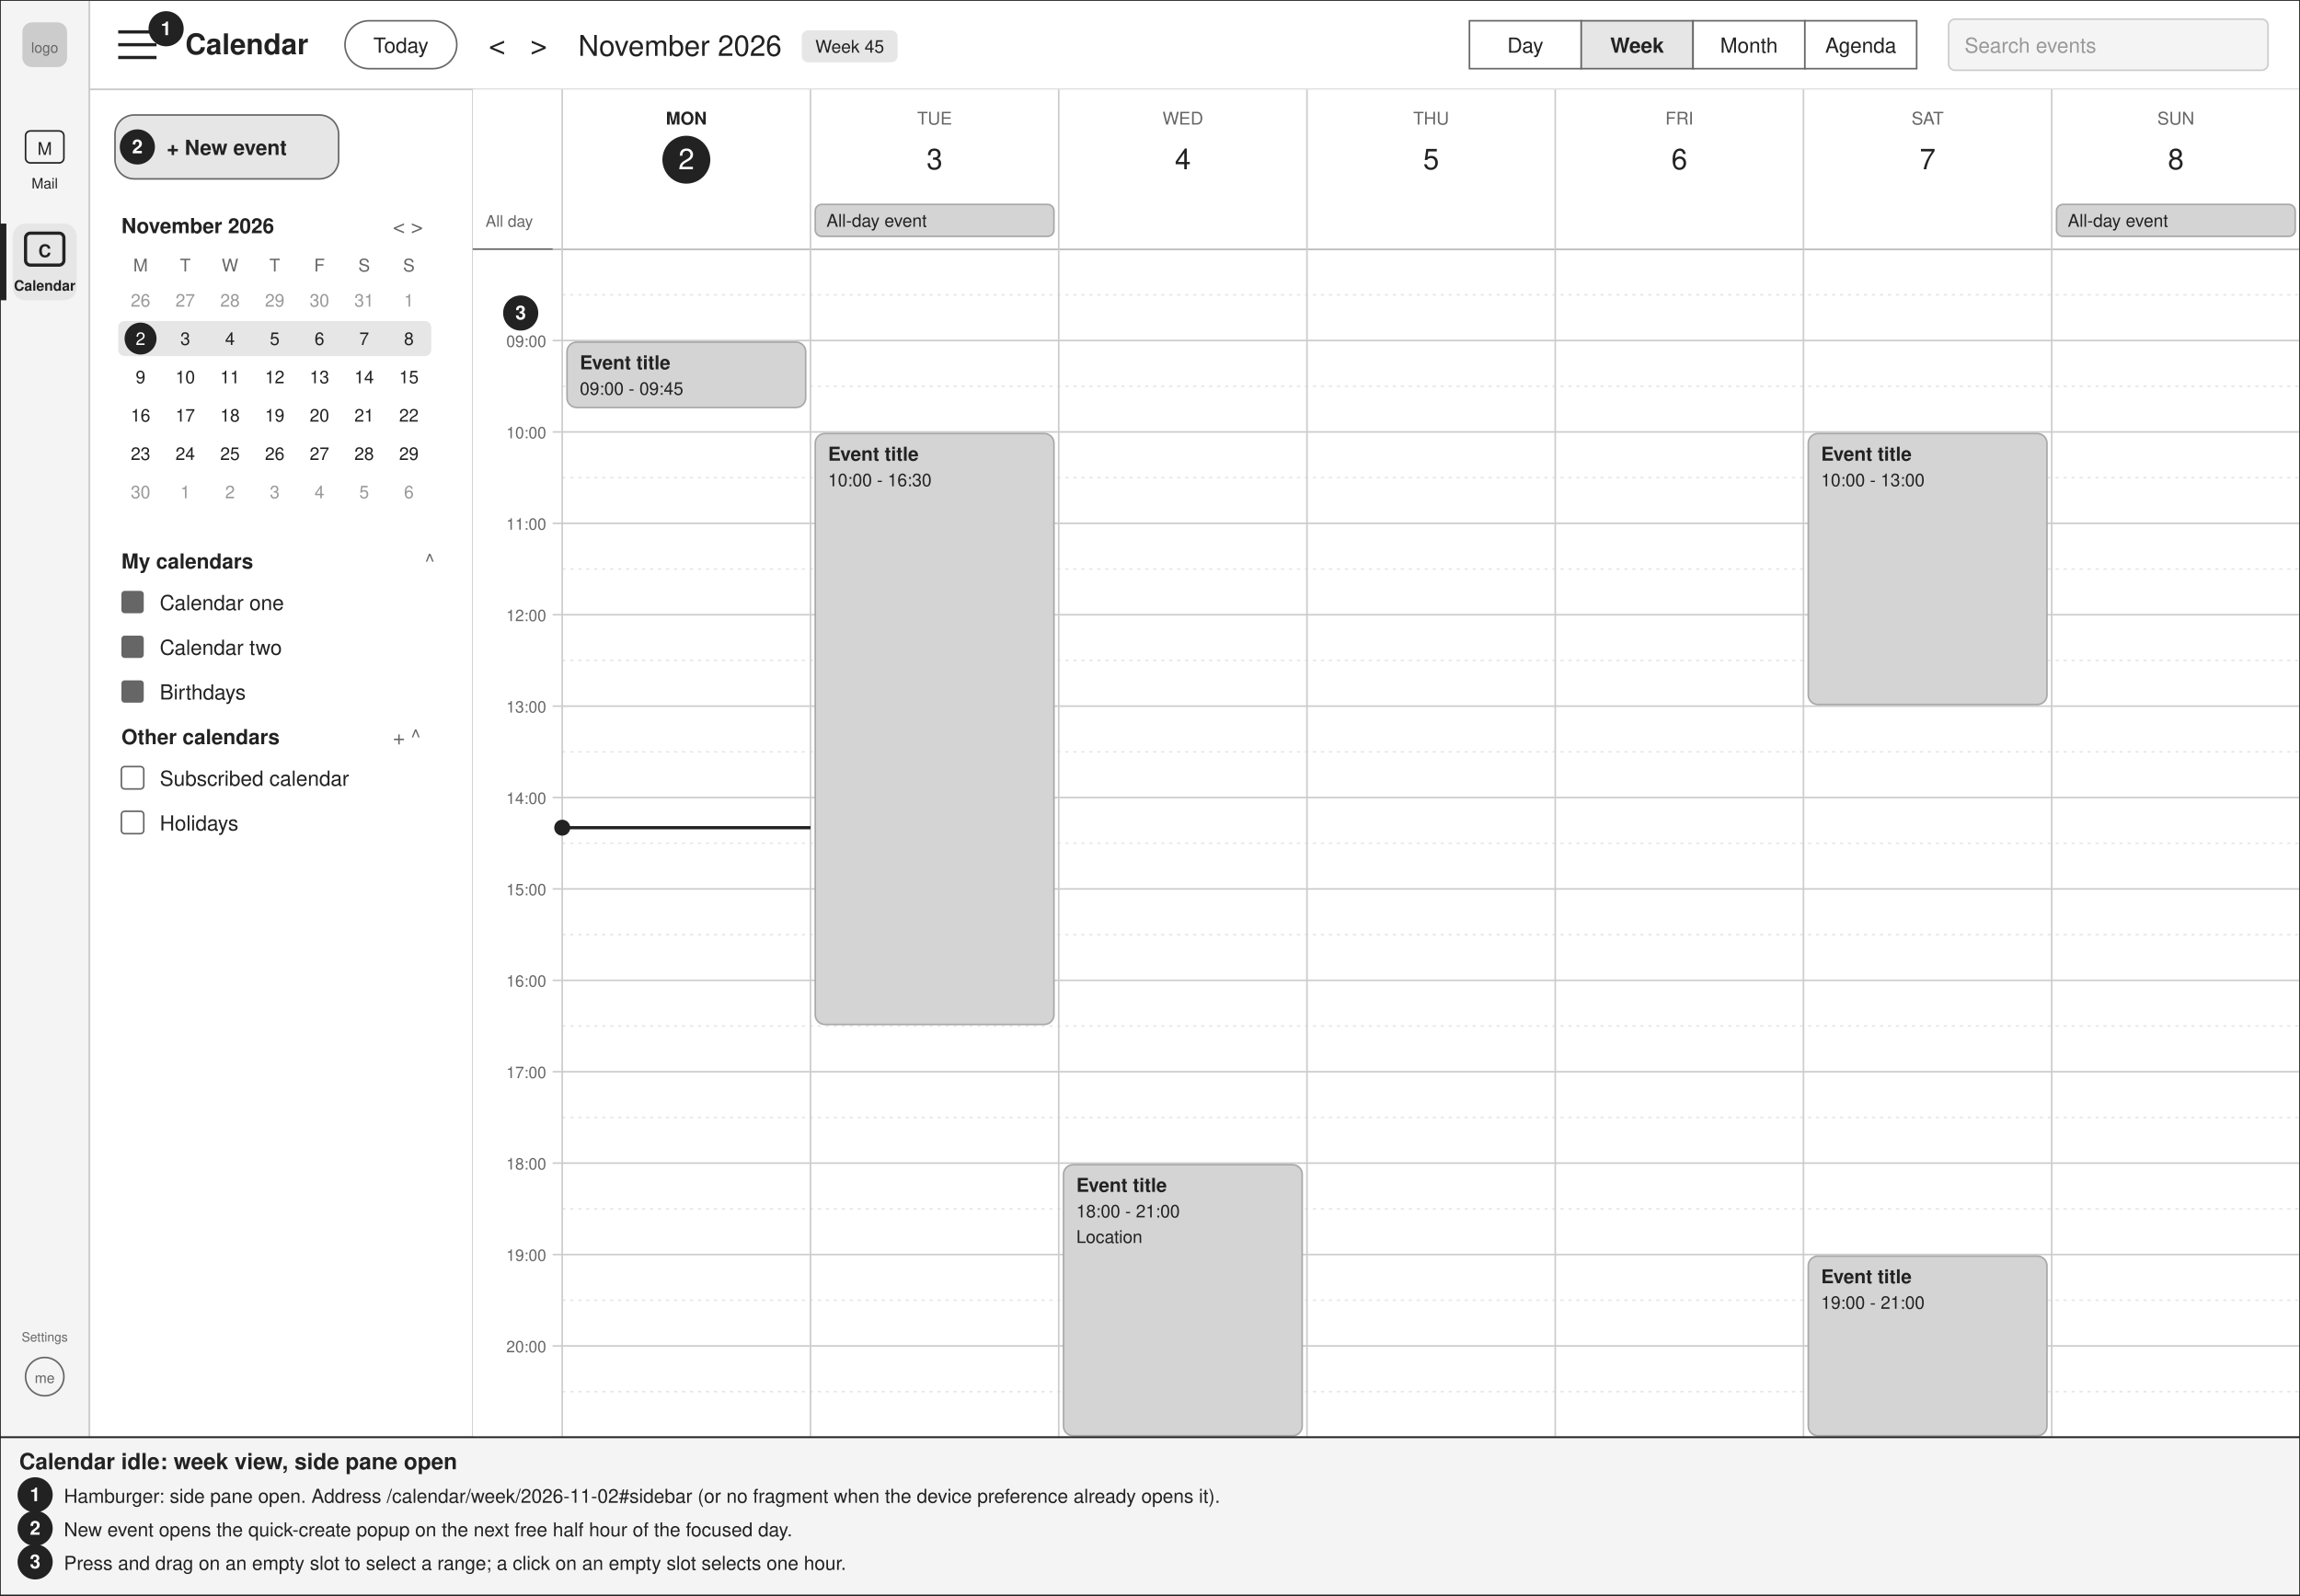
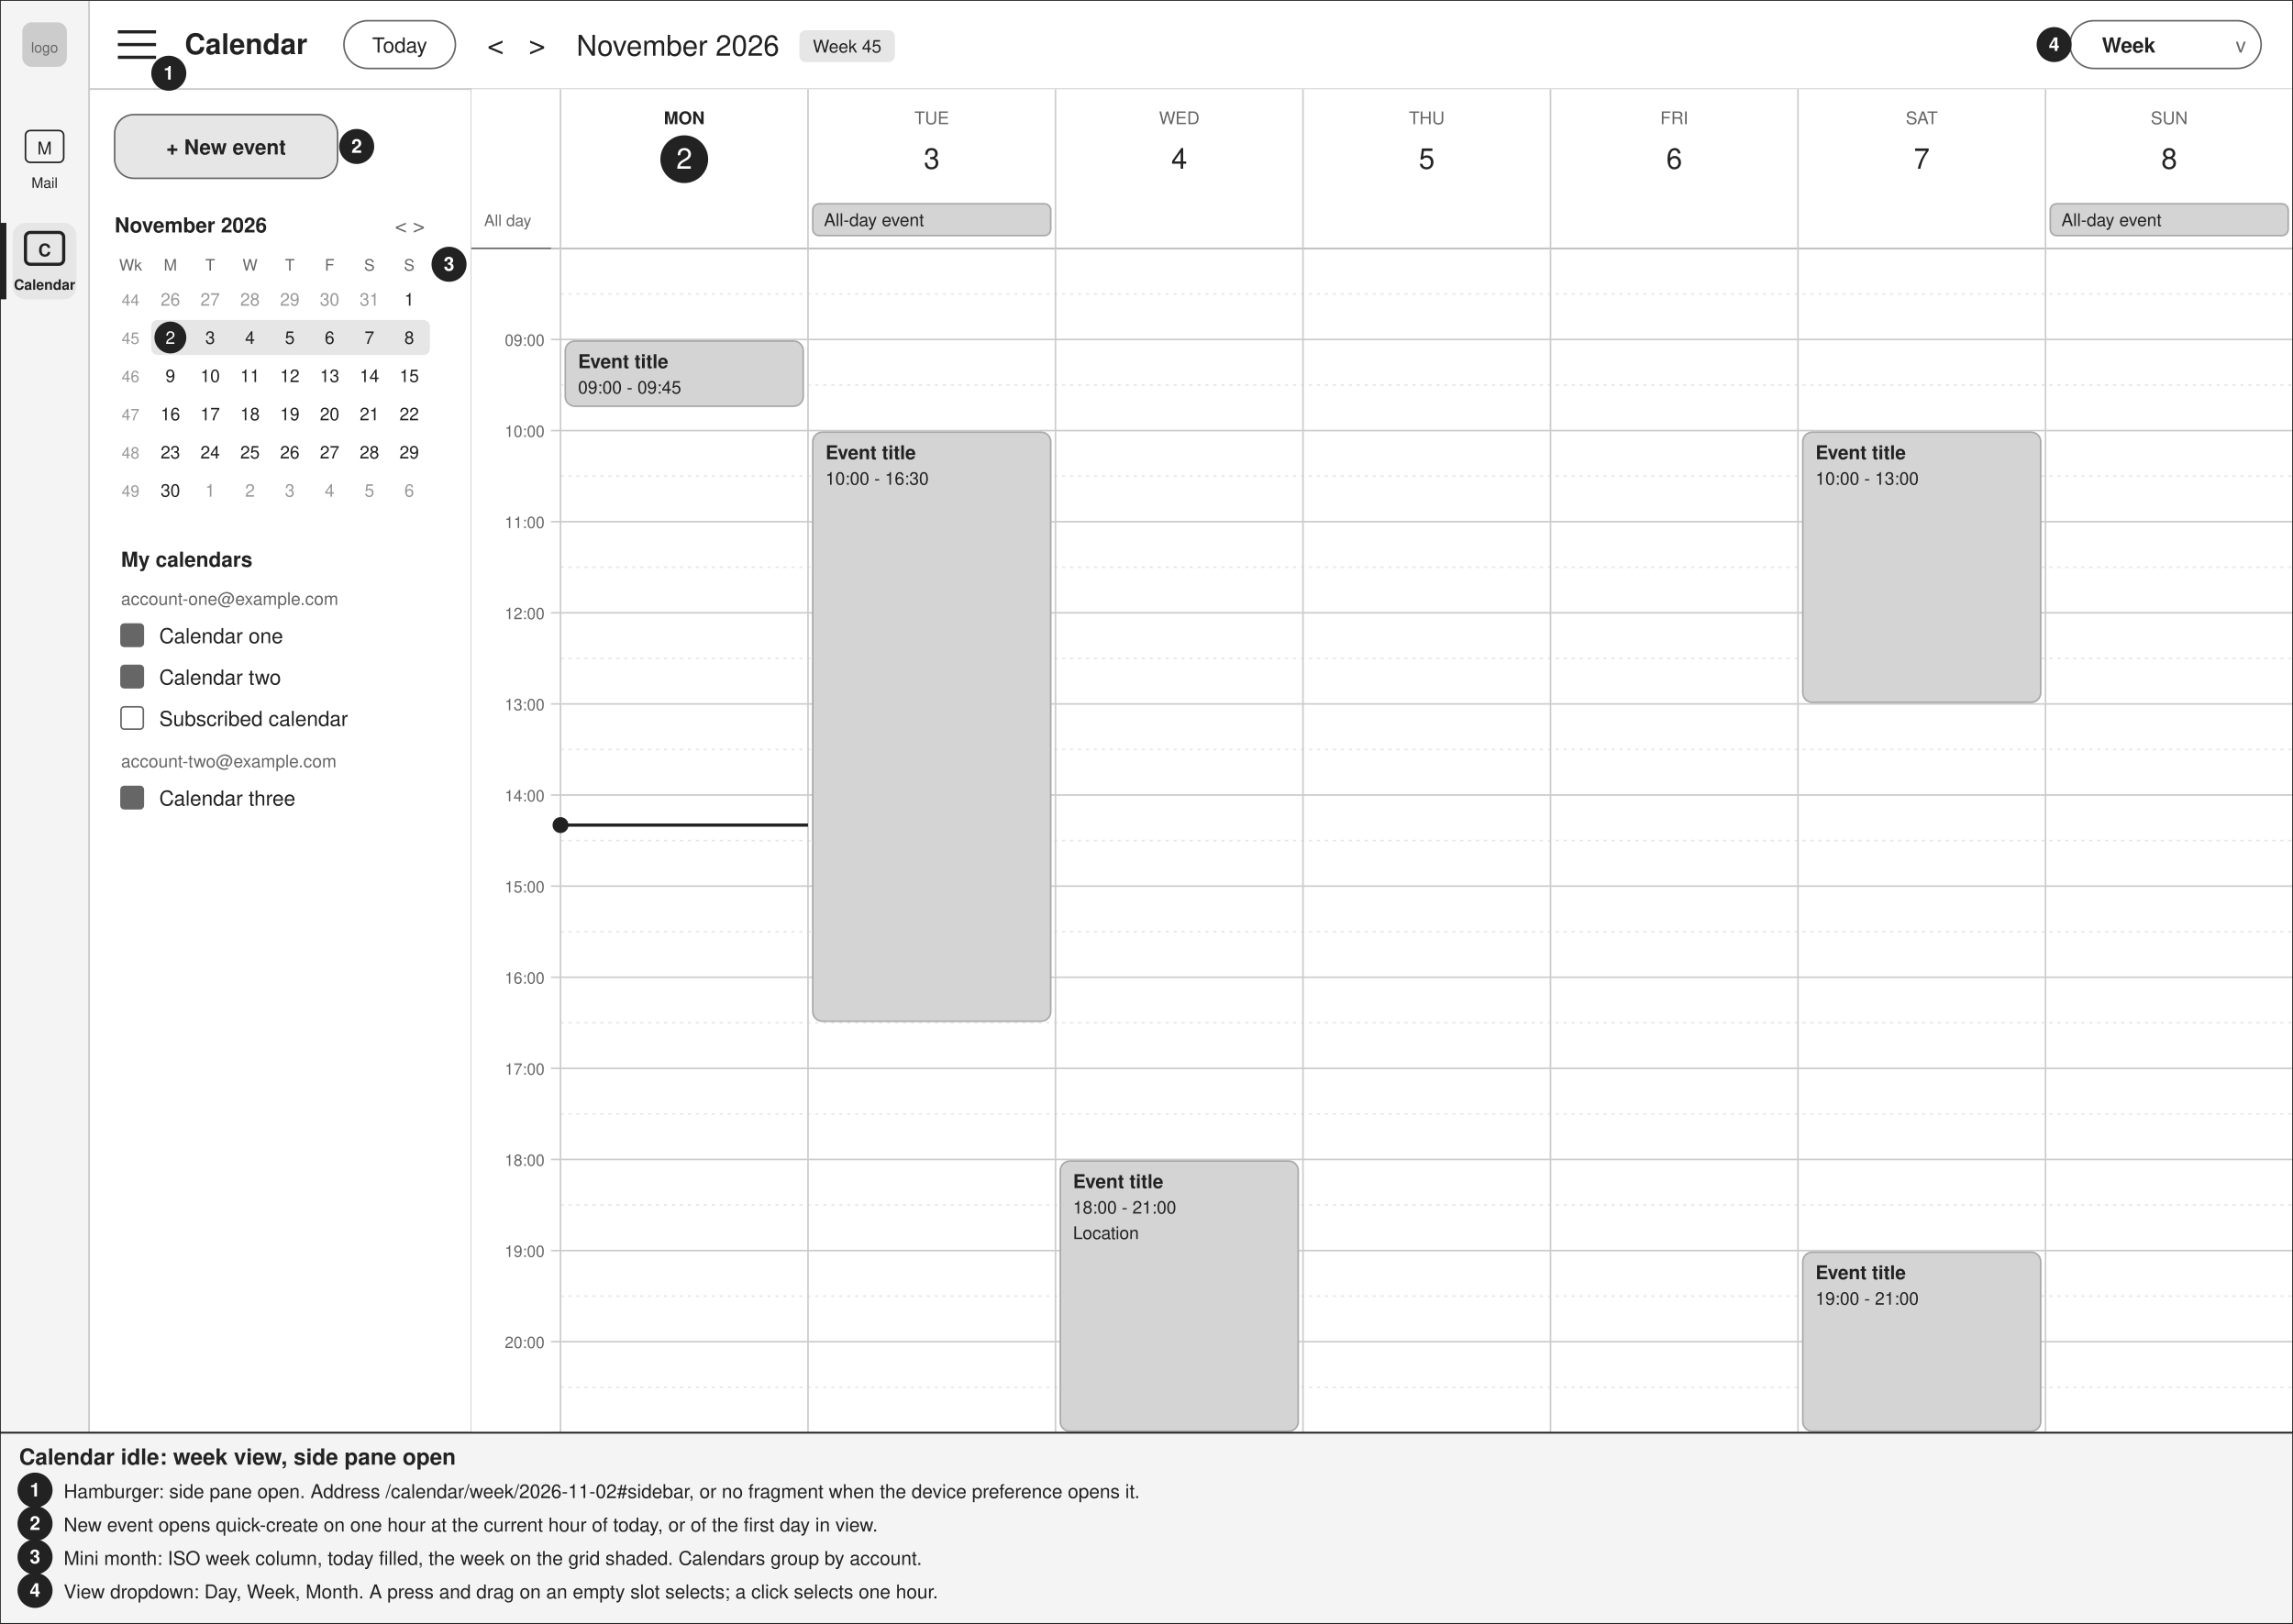
- <svg xmlns="http://www.w3.org/2000/svg" width="1440" height="999" viewBox="0 0 1440 999">
-   <rect width="1440" height="999" fill="#fff" />
+ <svg xmlns="http://www.w3.org/2000/svg" width="1440" height="1020" viewBox="0 0 1440 1020">
+   <rect width="1440" height="1020" fill="#fff" />
  <rect x="0" y="0" width="56" height="900" rx="0" fill="#f4f4f4" stroke="#ccc" stroke-width="1" />
  <rect x="14" y="14" width="28" height="28" rx="6" fill="#ccc" stroke="none" stroke-width="1" />
  <text x="28" y="33" font-family="Helvetica, Arial, sans-serif" font-size="9" fill="#666" text-anchor="middle">logo</text>
  <rect x="16" y="82" width="24" height="20" rx="3" fill="none" stroke="#222" stroke-width="1" />
  <text x="28" y="97" font-family="Helvetica, Arial, sans-serif" font-size="11" fill="#222" text-anchor="middle">M</text>
  <text x="28" y="118" font-family="Helvetica, Arial, sans-serif" font-size="9" fill="#222" text-anchor="middle">Mail</text>
  <rect x="0" y="140" width="4" height="48" rx="0" fill="#222" stroke="none" stroke-width="1" />
  <rect x="8" y="140" width="40" height="48" rx="8" fill="#e6e6e6" stroke="none" stroke-width="1" />
  <rect x="16" y="146" width="24" height="20" rx="3" fill="none" stroke="#222" stroke-width="2" />
  <text x="28" y="161" font-family="Helvetica, Arial, sans-serif" font-size="11" fill="#222" font-weight="bold" text-anchor="middle">C</text>
  <text x="28" y="182" font-family="Helvetica, Arial, sans-serif" font-size="9" fill="#222" font-weight="bold" text-anchor="middle">Calendar</text>
-   <rect x="16" y="850" width="24" height="24" rx="12" fill="none" stroke="#666" stroke-width="1" />
-   <text x="28" y="866" font-family="Helvetica, Arial, sans-serif" font-size="9" fill="#666" text-anchor="middle">me</text>
-   <text x="28" y="840" font-family="Helvetica, Arial, sans-serif" font-size="8" fill="#666" text-anchor="middle">Settings</text>
  <rect x="56" y="0" width="1384" height="56" rx="0" fill="#fff" stroke="#ccc" stroke-width="1" />
  <line x1="74" y1="20" x2="98" y2="20" stroke="#222" stroke-width="2" />
  <line x1="74" y1="28" x2="98" y2="28" stroke="#222" stroke-width="2" />
  <line x1="74" y1="36" x2="98" y2="36" stroke="#222" stroke-width="2" />
  <text x="116" y="34" font-family="Helvetica, Arial, sans-serif" font-size="18" fill="#222" font-weight="bold">Calendar</text>
  <rect x="216" y="13" width="70" height="30" rx="15" fill="#fff" stroke="#666" stroke-width="1" />
  <text x="251" y="33" font-family="Helvetica, Arial, sans-serif" font-size="13" fill="#222" text-anchor="middle">Today</text>
  <text x="306" y="34" font-family="Helvetica, Arial, sans-serif" font-size="18" fill="#222">&lt;</text>
  <text x="332" y="34" font-family="Helvetica, Arial, sans-serif" font-size="18" fill="#222">&gt;</text>
  <text x="362" y="35" font-family="Helvetica, Arial, sans-serif" font-size="18" fill="#222">November 2026</text>
  <rect x="502" y="19" width="60" height="20" rx="4" fill="#e6e6e6" stroke="none" stroke-width="1" />
  <text x="532" y="33" font-family="Helvetica, Arial, sans-serif" font-size="11" fill="#222" text-anchor="middle">Week 45</text>
-   <rect x="920" y="13" width="70" height="30" rx="0" fill="#fff" stroke="#666" stroke-width="1" />
-   <text x="955" y="33" font-family="Helvetica, Arial, sans-serif" font-size="13" fill="#222" text-anchor="middle">Day</text>
-   <rect x="990" y="13" width="70" height="30" rx="0" fill="#e6e6e6" stroke="#666" stroke-width="1" />
-   <text x="1025" y="33" font-family="Helvetica, Arial, sans-serif" font-size="13" fill="#222" font-weight="bold" text-anchor="middle">Week</text>
-   <rect x="1060" y="13" width="70" height="30" rx="0" fill="#fff" stroke="#666" stroke-width="1" />
-   <text x="1095" y="33" font-family="Helvetica, Arial, sans-serif" font-size="13" fill="#222" text-anchor="middle">Month</text>
-   <rect x="1130" y="13" width="70" height="30" rx="0" fill="#fff" stroke="#666" stroke-width="1" />
-   <text x="1165" y="33" font-family="Helvetica, Arial, sans-serif" font-size="13" fill="#222" text-anchor="middle">Agenda</text>
-   <rect x="1220" y="12" width="200" height="32" rx="4" fill="#f4f4f4" stroke="#ccc" stroke-width="1" />
-   <text x="1230" y="33" font-family="Helvetica, Arial, sans-serif" font-size="13" fill="#999">Search events</text>
+   <rect x="1300" y="13" width="120" height="30" rx="15" fill="none" stroke="#666" stroke-width="1" />
+   <text x="1320" y="33" font-family="Helvetica, Arial, sans-serif" font-size="13" fill="#222" font-weight="bold">Week</text>
+   <text x="1404" y="33" font-family="Helvetica, Arial, sans-serif" font-size="13" fill="#666">v</text>
  <rect x="56" y="56" width="240" height="844" rx="0" fill="#fff" stroke="#ccc" stroke-width="1" />
  <rect x="72" y="72" width="140" height="40" rx="12" fill="#e6e6e6" stroke="#666" stroke-width="1" />
  <text x="142" y="97" font-family="Helvetica, Arial, sans-serif" font-size="13" fill="#222" font-weight="bold" text-anchor="middle">+  New event</text>
-   <text x="76" y="146" font-family="Helvetica, Arial, sans-serif" font-size="13" fill="#222" font-weight="bold">November 2026</text>
-   <text x="246" y="146" font-family="Helvetica, Arial, sans-serif" font-size="13" fill="#666">&lt;  &gt;</text>
-   <text x="88" y="170" font-family="Helvetica, Arial, sans-serif" font-size="11" fill="#666" text-anchor="middle">M</text>
-   <text x="116" y="170" font-family="Helvetica, Arial, sans-serif" font-size="11" fill="#666" text-anchor="middle">T</text>
-   <text x="144" y="170" font-family="Helvetica, Arial, sans-serif" font-size="11" fill="#666" text-anchor="middle">W</text>
-   <text x="172" y="170" font-family="Helvetica, Arial, sans-serif" font-size="11" fill="#666" text-anchor="middle">T</text>
-   <text x="200" y="170" font-family="Helvetica, Arial, sans-serif" font-size="11" fill="#666" text-anchor="middle">F</text>
-   <text x="228" y="170" font-family="Helvetica, Arial, sans-serif" font-size="11" fill="#666" text-anchor="middle">S</text>
-   <text x="256" y="170" font-family="Helvetica, Arial, sans-serif" font-size="11" fill="#666" text-anchor="middle">S</text>
-   <rect x="74" y="201" width="196" height="22" rx="4" fill="#e6e6e6" stroke="none" stroke-width="1" />
-   <text x="88" y="192" font-family="Helvetica, Arial, sans-serif" font-size="11" fill="#999" text-anchor="middle">26</text>
-   <text x="116" y="192" font-family="Helvetica, Arial, sans-serif" font-size="11" fill="#999" text-anchor="middle">27</text>
-   <text x="144" y="192" font-family="Helvetica, Arial, sans-serif" font-size="11" fill="#999" text-anchor="middle">28</text>
-   <text x="172" y="192" font-family="Helvetica, Arial, sans-serif" font-size="11" fill="#999" text-anchor="middle">29</text>
-   <text x="200" y="192" font-family="Helvetica, Arial, sans-serif" font-size="11" fill="#999" text-anchor="middle">30</text>
-   <text x="228" y="192" font-family="Helvetica, Arial, sans-serif" font-size="11" fill="#999" text-anchor="middle">31</text>
-   <text x="256" y="192" font-family="Helvetica, Arial, sans-serif" font-size="11" fill="#999" text-anchor="middle">1</text>
-   <circle cx="88" cy="212" r="10" fill="#222" stroke="none" stroke-width="1" />
-   <text x="88" y="216" font-family="Helvetica, Arial, sans-serif" font-size="11" fill="#fff" text-anchor="middle">2</text>
-   <text x="116" y="216" font-family="Helvetica, Arial, sans-serif" font-size="11" fill="#222" text-anchor="middle">3</text>
-   <text x="144" y="216" font-family="Helvetica, Arial, sans-serif" font-size="11" fill="#222" text-anchor="middle">4</text>
-   <text x="172" y="216" font-family="Helvetica, Arial, sans-serif" font-size="11" fill="#222" text-anchor="middle">5</text>
-   <text x="200" y="216" font-family="Helvetica, Arial, sans-serif" font-size="11" fill="#222" text-anchor="middle">6</text>
-   <text x="228" y="216" font-family="Helvetica, Arial, sans-serif" font-size="11" fill="#222" text-anchor="middle">7</text>
-   <text x="256" y="216" font-family="Helvetica, Arial, sans-serif" font-size="11" fill="#222" text-anchor="middle">8</text>
-   <text x="88" y="240" font-family="Helvetica, Arial, sans-serif" font-size="11" fill="#222" text-anchor="middle">9</text>
-   <text x="116" y="240" font-family="Helvetica, Arial, sans-serif" font-size="11" fill="#222" text-anchor="middle">10</text>
-   <text x="144" y="240" font-family="Helvetica, Arial, sans-serif" font-size="11" fill="#222" text-anchor="middle">11</text>
-   <text x="172" y="240" font-family="Helvetica, Arial, sans-serif" font-size="11" fill="#222" text-anchor="middle">12</text>
-   <text x="200" y="240" font-family="Helvetica, Arial, sans-serif" font-size="11" fill="#222" text-anchor="middle">13</text>
-   <text x="228" y="240" font-family="Helvetica, Arial, sans-serif" font-size="11" fill="#222" text-anchor="middle">14</text>
-   <text x="256" y="240" font-family="Helvetica, Arial, sans-serif" font-size="11" fill="#222" text-anchor="middle">15</text>
-   <text x="88" y="264" font-family="Helvetica, Arial, sans-serif" font-size="11" fill="#222" text-anchor="middle">16</text>
-   <text x="116" y="264" font-family="Helvetica, Arial, sans-serif" font-size="11" fill="#222" text-anchor="middle">17</text>
-   <text x="144" y="264" font-family="Helvetica, Arial, sans-serif" font-size="11" fill="#222" text-anchor="middle">18</text>
-   <text x="172" y="264" font-family="Helvetica, Arial, sans-serif" font-size="11" fill="#222" text-anchor="middle">19</text>
-   <text x="200" y="264" font-family="Helvetica, Arial, sans-serif" font-size="11" fill="#222" text-anchor="middle">20</text>
-   <text x="228" y="264" font-family="Helvetica, Arial, sans-serif" font-size="11" fill="#222" text-anchor="middle">21</text>
-   <text x="256" y="264" font-family="Helvetica, Arial, sans-serif" font-size="11" fill="#222" text-anchor="middle">22</text>
-   <text x="88" y="288" font-family="Helvetica, Arial, sans-serif" font-size="11" fill="#222" text-anchor="middle">23</text>
-   <text x="116" y="288" font-family="Helvetica, Arial, sans-serif" font-size="11" fill="#222" text-anchor="middle">24</text>
-   <text x="144" y="288" font-family="Helvetica, Arial, sans-serif" font-size="11" fill="#222" text-anchor="middle">25</text>
-   <text x="172" y="288" font-family="Helvetica, Arial, sans-serif" font-size="11" fill="#222" text-anchor="middle">26</text>
-   <text x="200" y="288" font-family="Helvetica, Arial, sans-serif" font-size="11" fill="#222" text-anchor="middle">27</text>
-   <text x="228" y="288" font-family="Helvetica, Arial, sans-serif" font-size="11" fill="#222" text-anchor="middle">28</text>
-   <text x="256" y="288" font-family="Helvetica, Arial, sans-serif" font-size="11" fill="#222" text-anchor="middle">29</text>
-   <text x="88" y="312" font-family="Helvetica, Arial, sans-serif" font-size="11" fill="#999" text-anchor="middle">30</text>
-   <text x="116" y="312" font-family="Helvetica, Arial, sans-serif" font-size="11" fill="#999" text-anchor="middle">1</text>
-   <text x="144" y="312" font-family="Helvetica, Arial, sans-serif" font-size="11" fill="#999" text-anchor="middle">2</text>
-   <text x="172" y="312" font-family="Helvetica, Arial, sans-serif" font-size="11" fill="#999" text-anchor="middle">3</text>
-   <text x="200" y="312" font-family="Helvetica, Arial, sans-serif" font-size="11" fill="#999" text-anchor="middle">4</text>
-   <text x="228" y="312" font-family="Helvetica, Arial, sans-serif" font-size="11" fill="#999" text-anchor="middle">5</text>
-   <text x="256" y="312" font-family="Helvetica, Arial, sans-serif" font-size="11" fill="#999" text-anchor="middle">6</text>
+   <text x="72" y="146" font-family="Helvetica, Arial, sans-serif" font-size="13" fill="#222" font-weight="bold">November 2026</text>
+   <text x="248" y="146" font-family="Helvetica, Arial, sans-serif" font-size="13" fill="#666">&lt;  &gt;</text>
+   <text x="82" y="170" font-family="Helvetica, Arial, sans-serif" font-size="10" fill="#666" text-anchor="middle">Wk</text>
+   <text x="107" y="170" font-family="Helvetica, Arial, sans-serif" font-size="10" fill="#666" text-anchor="middle">M</text>
+   <text x="132" y="170" font-family="Helvetica, Arial, sans-serif" font-size="10" fill="#666" text-anchor="middle">T</text>
+   <text x="157" y="170" font-family="Helvetica, Arial, sans-serif" font-size="10" fill="#666" text-anchor="middle">W</text>
+   <text x="182" y="170" font-family="Helvetica, Arial, sans-serif" font-size="10" fill="#666" text-anchor="middle">T</text>
+   <text x="207" y="170" font-family="Helvetica, Arial, sans-serif" font-size="10" fill="#666" text-anchor="middle">F</text>
+   <text x="232" y="170" font-family="Helvetica, Arial, sans-serif" font-size="10" fill="#666" text-anchor="middle">S</text>
+   <text x="257" y="170" font-family="Helvetica, Arial, sans-serif" font-size="10" fill="#666" text-anchor="middle">S</text>
+   <rect x="95" y="201" width="175" height="22" rx="4" fill="#e6e6e6" stroke="none" stroke-width="1" />
+   <text x="82" y="192" font-family="Helvetica, Arial, sans-serif" font-size="10" fill="#999" text-anchor="middle">44</text>
+   <text x="107" y="192" font-family="Helvetica, Arial, sans-serif" font-size="11" fill="#999" text-anchor="middle">26</text>
+   <text x="132" y="192" font-family="Helvetica, Arial, sans-serif" font-size="11" fill="#999" text-anchor="middle">27</text>
+   <text x="157" y="192" font-family="Helvetica, Arial, sans-serif" font-size="11" fill="#999" text-anchor="middle">28</text>
+   <text x="182" y="192" font-family="Helvetica, Arial, sans-serif" font-size="11" fill="#999" text-anchor="middle">29</text>
+   <text x="207" y="192" font-family="Helvetica, Arial, sans-serif" font-size="11" fill="#999" text-anchor="middle">30</text>
+   <text x="232" y="192" font-family="Helvetica, Arial, sans-serif" font-size="11" fill="#999" text-anchor="middle">31</text>
+   <text x="257" y="192" font-family="Helvetica, Arial, sans-serif" font-size="11" fill="#222" text-anchor="middle">1</text>
+   <text x="82" y="216" font-family="Helvetica, Arial, sans-serif" font-size="10" fill="#999" text-anchor="middle">45</text>
+   <circle cx="107" cy="212" r="10" fill="#222" stroke="none" stroke-width="1" />
+   <text x="107" y="216" font-family="Helvetica, Arial, sans-serif" font-size="11" fill="#fff" text-anchor="middle">2</text>
+   <text x="132" y="216" font-family="Helvetica, Arial, sans-serif" font-size="11" fill="#222" text-anchor="middle">3</text>
+   <text x="157" y="216" font-family="Helvetica, Arial, sans-serif" font-size="11" fill="#222" text-anchor="middle">4</text>
+   <text x="182" y="216" font-family="Helvetica, Arial, sans-serif" font-size="11" fill="#222" text-anchor="middle">5</text>
+   <text x="207" y="216" font-family="Helvetica, Arial, sans-serif" font-size="11" fill="#222" text-anchor="middle">6</text>
+   <text x="232" y="216" font-family="Helvetica, Arial, sans-serif" font-size="11" fill="#222" text-anchor="middle">7</text>
+   <text x="257" y="216" font-family="Helvetica, Arial, sans-serif" font-size="11" fill="#222" text-anchor="middle">8</text>
+   <text x="82" y="240" font-family="Helvetica, Arial, sans-serif" font-size="10" fill="#999" text-anchor="middle">46</text>
+   <text x="107" y="240" font-family="Helvetica, Arial, sans-serif" font-size="11" fill="#222" text-anchor="middle">9</text>
+   <text x="132" y="240" font-family="Helvetica, Arial, sans-serif" font-size="11" fill="#222" text-anchor="middle">10</text>
+   <text x="157" y="240" font-family="Helvetica, Arial, sans-serif" font-size="11" fill="#222" text-anchor="middle">11</text>
+   <text x="182" y="240" font-family="Helvetica, Arial, sans-serif" font-size="11" fill="#222" text-anchor="middle">12</text>
+   <text x="207" y="240" font-family="Helvetica, Arial, sans-serif" font-size="11" fill="#222" text-anchor="middle">13</text>
+   <text x="232" y="240" font-family="Helvetica, Arial, sans-serif" font-size="11" fill="#222" text-anchor="middle">14</text>
+   <text x="257" y="240" font-family="Helvetica, Arial, sans-serif" font-size="11" fill="#222" text-anchor="middle">15</text>
+   <text x="82" y="264" font-family="Helvetica, Arial, sans-serif" font-size="10" fill="#999" text-anchor="middle">47</text>
+   <text x="107" y="264" font-family="Helvetica, Arial, sans-serif" font-size="11" fill="#222" text-anchor="middle">16</text>
+   <text x="132" y="264" font-family="Helvetica, Arial, sans-serif" font-size="11" fill="#222" text-anchor="middle">17</text>
+   <text x="157" y="264" font-family="Helvetica, Arial, sans-serif" font-size="11" fill="#222" text-anchor="middle">18</text>
+   <text x="182" y="264" font-family="Helvetica, Arial, sans-serif" font-size="11" fill="#222" text-anchor="middle">19</text>
+   <text x="207" y="264" font-family="Helvetica, Arial, sans-serif" font-size="11" fill="#222" text-anchor="middle">20</text>
+   <text x="232" y="264" font-family="Helvetica, Arial, sans-serif" font-size="11" fill="#222" text-anchor="middle">21</text>
+   <text x="257" y="264" font-family="Helvetica, Arial, sans-serif" font-size="11" fill="#222" text-anchor="middle">22</text>
+   <text x="82" y="288" font-family="Helvetica, Arial, sans-serif" font-size="10" fill="#999" text-anchor="middle">48</text>
+   <text x="107" y="288" font-family="Helvetica, Arial, sans-serif" font-size="11" fill="#222" text-anchor="middle">23</text>
+   <text x="132" y="288" font-family="Helvetica, Arial, sans-serif" font-size="11" fill="#222" text-anchor="middle">24</text>
+   <text x="157" y="288" font-family="Helvetica, Arial, sans-serif" font-size="11" fill="#222" text-anchor="middle">25</text>
+   <text x="182" y="288" font-family="Helvetica, Arial, sans-serif" font-size="11" fill="#222" text-anchor="middle">26</text>
+   <text x="207" y="288" font-family="Helvetica, Arial, sans-serif" font-size="11" fill="#222" text-anchor="middle">27</text>
+   <text x="232" y="288" font-family="Helvetica, Arial, sans-serif" font-size="11" fill="#222" text-anchor="middle">28</text>
+   <text x="257" y="288" font-family="Helvetica, Arial, sans-serif" font-size="11" fill="#222" text-anchor="middle">29</text>
+   <text x="82" y="312" font-family="Helvetica, Arial, sans-serif" font-size="10" fill="#999" text-anchor="middle">49</text>
+   <text x="107" y="312" font-family="Helvetica, Arial, sans-serif" font-size="11" fill="#222" text-anchor="middle">30</text>
+   <text x="132" y="312" font-family="Helvetica, Arial, sans-serif" font-size="11" fill="#999" text-anchor="middle">1</text>
+   <text x="157" y="312" font-family="Helvetica, Arial, sans-serif" font-size="11" fill="#999" text-anchor="middle">2</text>
+   <text x="182" y="312" font-family="Helvetica, Arial, sans-serif" font-size="11" fill="#999" text-anchor="middle">3</text>
+   <text x="207" y="312" font-family="Helvetica, Arial, sans-serif" font-size="11" fill="#999" text-anchor="middle">4</text>
+   <text x="232" y="312" font-family="Helvetica, Arial, sans-serif" font-size="11" fill="#999" text-anchor="middle">5</text>
+   <text x="257" y="312" font-family="Helvetica, Arial, sans-serif" font-size="11" fill="#999" text-anchor="middle">6</text>
  <text x="76" y="356" font-family="Helvetica, Arial, sans-serif" font-size="13" fill="#222" font-weight="bold">My calendars</text>
-   <text x="266" y="356" font-family="Helvetica, Arial, sans-serif" font-size="13" fill="#666">^</text>
-   <rect x="76" y="370" width="14" height="14" rx="2" fill="#666" stroke="none" stroke-width="1" />
-   <text x="100" y="382" font-family="Helvetica, Arial, sans-serif" font-size="13" fill="#222">Calendar one</text>
-   <rect x="76" y="398" width="14" height="14" rx="2" fill="#666" stroke="none" stroke-width="1" />
-   <text x="100" y="410" font-family="Helvetica, Arial, sans-serif" font-size="13" fill="#222">Calendar two</text>
-   <rect x="76" y="426" width="14" height="14" rx="2" fill="#666" stroke="none" stroke-width="1" />
-   <text x="100" y="438" font-family="Helvetica, Arial, sans-serif" font-size="13" fill="#222">Birthdays</text>
-   <text x="76" y="466" font-family="Helvetica, Arial, sans-serif" font-size="13" fill="#222" font-weight="bold">Other calendars</text>
-   <text x="246" y="466" font-family="Helvetica, Arial, sans-serif" font-size="13" fill="#666">+  ^</text>
-   <rect x="76" y="480" width="14" height="14" rx="2" fill="none" stroke="#666" stroke-width="1" />
-   <text x="100" y="492" font-family="Helvetica, Arial, sans-serif" font-size="13" fill="#222">Subscribed calendar</text>
-   <rect x="76" y="508" width="14" height="14" rx="2" fill="none" stroke="#666" stroke-width="1" />
-   <text x="100" y="520" font-family="Helvetica, Arial, sans-serif" font-size="13" fill="#222">Holidays</text>
+   <text x="76" y="380" font-family="Helvetica, Arial, sans-serif" font-size="11" fill="#666">account-one@example.com</text>
+   <rect x="76" y="392" width="14" height="14" rx="2" fill="#666" stroke="#666" stroke-width="1" />
+   <text x="100" y="404" font-family="Helvetica, Arial, sans-serif" font-size="13" fill="#222">Calendar one</text>
+   <rect x="76" y="418" width="14" height="14" rx="2" fill="#666" stroke="#666" stroke-width="1" />
+   <text x="100" y="430" font-family="Helvetica, Arial, sans-serif" font-size="13" fill="#222">Calendar two</text>
+   <rect x="76" y="444" width="14" height="14" rx="2" fill="none" stroke="#666" stroke-width="1" />
+   <text x="100" y="456" font-family="Helvetica, Arial, sans-serif" font-size="13" fill="#222">Subscribed calendar</text>
+   <text x="76" y="482" font-family="Helvetica, Arial, sans-serif" font-size="11" fill="#666">account-two@example.com</text>
+   <rect x="76" y="494" width="14" height="14" rx="2" fill="#666" stroke="#666" stroke-width="1" />
+   <text x="100" y="506" font-family="Helvetica, Arial, sans-serif" font-size="13" fill="#222">Calendar three</text>
  <rect x="296" y="56" width="1144" height="844" rx="0" fill="#fff" stroke="none" stroke-width="1" />
  <text x="429.714" y="78" font-family="Helvetica, Arial, sans-serif" font-size="11" fill="#222" font-weight="bold" text-anchor="middle">MON</text>
  <circle cx="429.714" cy="100" r="15" fill="#222" stroke="none" stroke-width="1" />
  <text x="429.714" y="106" font-family="Helvetica, Arial, sans-serif" font-size="18" fill="#fff" text-anchor="middle">2</text>
  <text x="585.143" y="78" font-family="Helvetica, Arial, sans-serif" font-size="11" fill="#666" text-anchor="middle">TUE</text>
  <text x="585.143" y="106" font-family="Helvetica, Arial, sans-serif" font-size="18" fill="#222" text-anchor="middle">3</text>
  <text x="740.571" y="78" font-family="Helvetica, Arial, sans-serif" font-size="11" fill="#666" text-anchor="middle">WED</text>
  <text x="740.571" y="106" font-family="Helvetica, Arial, sans-serif" font-size="18" fill="#222" text-anchor="middle">4</text>
  <text x="896" y="78" font-family="Helvetica, Arial, sans-serif" font-size="11" fill="#666" text-anchor="middle">THU</text>
  <text x="896" y="106" font-family="Helvetica, Arial, sans-serif" font-size="18" fill="#222" text-anchor="middle">5</text>
  <text x="1051.429" y="78" font-family="Helvetica, Arial, sans-serif" font-size="11" fill="#666" text-anchor="middle">FRI</text>
  <text x="1051.429" y="106" font-family="Helvetica, Arial, sans-serif" font-size="18" fill="#222" text-anchor="middle">6</text>
  <text x="1206.857" y="78" font-family="Helvetica, Arial, sans-serif" font-size="11" fill="#666" text-anchor="middle">SAT</text>
  <text x="1206.857" y="106" font-family="Helvetica, Arial, sans-serif" font-size="18" fill="#222" text-anchor="middle">7</text>
  <text x="1362.286" y="78" font-family="Helvetica, Arial, sans-serif" font-size="11" fill="#666" text-anchor="middle">SUN</text>
  <text x="1362.286" y="106" font-family="Helvetica, Arial, sans-serif" font-size="18" fill="#222" text-anchor="middle">8</text>
  <text x="304" y="142" font-family="Helvetica, Arial, sans-serif" font-size="10" fill="#666">All day</text>
+   <rect x="510.429" y="128" width="149.429" height="20" rx="4" fill="#d4d4d4" stroke="#a8a8a8" stroke-width="1" />
+   <text x="517.429" y="142" font-family="Helvetica, Arial, sans-serif" font-size="11" fill="#222">All-day event</text>
  <rect x="1287.571" y="128" width="149.429" height="20" rx="4" fill="#d4d4d4" stroke="#a8a8a8" stroke-width="1" />
  <text x="1294.571" y="142" font-family="Helvetica, Arial, sans-serif" font-size="11" fill="#222">All-day event</text>
-   <rect x="510.429" y="128" width="149.429" height="20" rx="4" fill="#d4d4d4" stroke="#a8a8a8" stroke-width="1" />
-   <text x="517.429" y="142" font-family="Helvetica, Arial, sans-serif" font-size="11" fill="#222">All-day event</text>
  <line x1="296" y1="156" x2="1440" y2="156" stroke="#666" stroke-width="1" />
  <line x1="346" y1="156" x2="1440" y2="156" stroke="#ccc" stroke-width="1" />
  <line x1="352" y1="184.615" x2="1440" y2="184.615" stroke="#e6e6e6" stroke-width="1" stroke-dasharray="2 3" />
  <line x1="346" y1="213.231" x2="1440" y2="213.231" stroke="#ccc" stroke-width="1" />
  <text x="342" y="217.231" font-family="Helvetica, Arial, sans-serif" font-size="10" fill="#666" text-anchor="end">09:00</text>
  <line x1="352" y1="241.846" x2="1440" y2="241.846" stroke="#e6e6e6" stroke-width="1" stroke-dasharray="2 3" />
  <line x1="346" y1="270.462" x2="1440" y2="270.462" stroke="#ccc" stroke-width="1" />
  <text x="342" y="274.462" font-family="Helvetica, Arial, sans-serif" font-size="10" fill="#666" text-anchor="end">10:00</text>
  <line x1="352" y1="299.077" x2="1440" y2="299.077" stroke="#e6e6e6" stroke-width="1" stroke-dasharray="2 3" />
  <line x1="346" y1="327.692" x2="1440" y2="327.692" stroke="#ccc" stroke-width="1" />
  <text x="342" y="331.692" font-family="Helvetica, Arial, sans-serif" font-size="10" fill="#666" text-anchor="end">11:00</text>
  <line x1="352" y1="356.308" x2="1440" y2="356.308" stroke="#e6e6e6" stroke-width="1" stroke-dasharray="2 3" />
  <line x1="346" y1="384.923" x2="1440" y2="384.923" stroke="#ccc" stroke-width="1" />
  <text x="342" y="388.923" font-family="Helvetica, Arial, sans-serif" font-size="10" fill="#666" text-anchor="end">12:00</text>
  <line x1="352" y1="413.538" x2="1440" y2="413.538" stroke="#e6e6e6" stroke-width="1" stroke-dasharray="2 3" />
  <line x1="346" y1="442.154" x2="1440" y2="442.154" stroke="#ccc" stroke-width="1" />
  <text x="342" y="446.154" font-family="Helvetica, Arial, sans-serif" font-size="10" fill="#666" text-anchor="end">13:00</text>
  <line x1="352" y1="470.769" x2="1440" y2="470.769" stroke="#e6e6e6" stroke-width="1" stroke-dasharray="2 3" />
  <line x1="346" y1="499.385" x2="1440" y2="499.385" stroke="#ccc" stroke-width="1" />
  <text x="342" y="503.385" font-family="Helvetica, Arial, sans-serif" font-size="10" fill="#666" text-anchor="end">14:00</text>
  <line x1="352" y1="528" x2="1440" y2="528" stroke="#e6e6e6" stroke-width="1" stroke-dasharray="2 3" />
  <line x1="346" y1="556.615" x2="1440" y2="556.615" stroke="#ccc" stroke-width="1" />
  <text x="342" y="560.615" font-family="Helvetica, Arial, sans-serif" font-size="10" fill="#666" text-anchor="end">15:00</text>
  <line x1="352" y1="585.231" x2="1440" y2="585.231" stroke="#e6e6e6" stroke-width="1" stroke-dasharray="2 3" />
  <line x1="346" y1="613.846" x2="1440" y2="613.846" stroke="#ccc" stroke-width="1" />
  <text x="342" y="617.846" font-family="Helvetica, Arial, sans-serif" font-size="10" fill="#666" text-anchor="end">16:00</text>
  <line x1="352" y1="642.462" x2="1440" y2="642.462" stroke="#e6e6e6" stroke-width="1" stroke-dasharray="2 3" />
  <line x1="346" y1="671.077" x2="1440" y2="671.077" stroke="#ccc" stroke-width="1" />
  <text x="342" y="675.077" font-family="Helvetica, Arial, sans-serif" font-size="10" fill="#666" text-anchor="end">17:00</text>
  <line x1="352" y1="699.692" x2="1440" y2="699.692" stroke="#e6e6e6" stroke-width="1" stroke-dasharray="2 3" />
  <line x1="346" y1="728.308" x2="1440" y2="728.308" stroke="#ccc" stroke-width="1" />
  <text x="342" y="732.308" font-family="Helvetica, Arial, sans-serif" font-size="10" fill="#666" text-anchor="end">18:00</text>
  <line x1="352" y1="756.923" x2="1440" y2="756.923" stroke="#e6e6e6" stroke-width="1" stroke-dasharray="2 3" />
  <line x1="346" y1="785.538" x2="1440" y2="785.538" stroke="#ccc" stroke-width="1" />
  <text x="342" y="789.538" font-family="Helvetica, Arial, sans-serif" font-size="10" fill="#666" text-anchor="end">19:00</text>
  <line x1="352" y1="814.154" x2="1440" y2="814.154" stroke="#e6e6e6" stroke-width="1" stroke-dasharray="2 3" />
  <line x1="346" y1="842.769" x2="1440" y2="842.769" stroke="#ccc" stroke-width="1" />
  <text x="342" y="846.769" font-family="Helvetica, Arial, sans-serif" font-size="10" fill="#666" text-anchor="end">20:00</text>
  <line x1="352" y1="871.385" x2="1440" y2="871.385" stroke="#e6e6e6" stroke-width="1" stroke-dasharray="2 3" />
  <line x1="346" y1="900" x2="1440" y2="900" stroke="#ccc" stroke-width="1" />
  <line x1="352" y1="928.615" x2="1440" y2="928.615" stroke="#e6e6e6" stroke-width="1" stroke-dasharray="2 3" />
  <line x1="352" y1="56" x2="352" y2="900" stroke="#ccc" stroke-width="1" />
  <line x1="507.429" y1="56" x2="507.429" y2="900" stroke="#ccc" stroke-width="1" />
  <line x1="662.857" y1="56" x2="662.857" y2="900" stroke="#ccc" stroke-width="1" />
  <line x1="818.286" y1="56" x2="818.286" y2="900" stroke="#ccc" stroke-width="1" />
  <line x1="973.714" y1="56" x2="973.714" y2="900" stroke="#ccc" stroke-width="1" />
  <line x1="1129.143" y1="56" x2="1129.143" y2="900" stroke="#ccc" stroke-width="1" />
  <line x1="1284.571" y1="56" x2="1284.571" y2="900" stroke="#ccc" stroke-width="1" />
  <line x1="1440" y1="56" x2="1440" y2="900" stroke="#ccc" stroke-width="1" />
  <circle cx="352" cy="518.271" r="5" fill="#222" stroke="none" stroke-width="1" />
  <line x1="352" y1="518.271" x2="507.429" y2="518.271" stroke="#222" stroke-width="2" />
  <rect x="510.429" y="271.462" width="149.429" height="370" rx="6" fill="#d4d4d4" stroke="#a8a8a8" stroke-width="1" />
  <text x="518.429" y="288.462" font-family="Helvetica, Arial, sans-serif" font-size="12" fill="#222" font-weight="bold">Event title</text>
  <text x="518.429" y="304.462" font-family="Helvetica, Arial, sans-serif" font-size="11" fill="#222">10:00 - 16:30</text>
  <rect x="665.857" y="729.308" width="149.429" height="169.692" rx="6" fill="#d4d4d4" stroke="#a8a8a8" stroke-width="1" />
  <text x="673.857" y="746.308" font-family="Helvetica, Arial, sans-serif" font-size="12" fill="#222" font-weight="bold">Event title</text>
  <text x="673.857" y="762.308" font-family="Helvetica, Arial, sans-serif" font-size="11" fill="#222">18:00 - 21:00</text>
  <text x="673.857" y="778.308" font-family="Helvetica, Arial, sans-serif" font-size="11" fill="#222">Location</text>
  <rect x="1132.143" y="271.462" width="149.429" height="169.692" rx="6" fill="#d4d4d4" stroke="#a8a8a8" stroke-width="1" />
  <text x="1140.143" y="288.462" font-family="Helvetica, Arial, sans-serif" font-size="12" fill="#222" font-weight="bold">Event title</text>
  <text x="1140.143" y="304.462" font-family="Helvetica, Arial, sans-serif" font-size="11" fill="#222">10:00 - 13:00</text>
  <rect x="1132.143" y="786.538" width="149.429" height="112.462" rx="6" fill="#d4d4d4" stroke="#a8a8a8" stroke-width="1" />
  <text x="1140.143" y="803.538" font-family="Helvetica, Arial, sans-serif" font-size="12" fill="#222" font-weight="bold">Event title</text>
  <text x="1140.143" y="819.538" font-family="Helvetica, Arial, sans-serif" font-size="11" fill="#222">19:00 - 21:00</text>
  <rect x="355" y="214.231" width="149.429" height="40.923" rx="6" fill="#d4d4d4" stroke="#a8a8a8" stroke-width="1" />
  <text x="363" y="231.231" font-family="Helvetica, Arial, sans-serif" font-size="12" fill="#222" font-weight="bold">Event title</text>
  <text x="363" y="247.231" font-family="Helvetica, Arial, sans-serif" font-size="11" fill="#222">09:00 - 09:45</text>
-   <circle cx="104" cy="18" r="11" fill="#222" stroke="none" stroke-width="1" />
-   <text x="104" y="22" font-family="Helvetica, Arial, sans-serif" font-size="12" fill="#fff" font-weight="bold" text-anchor="middle">1</text>
-   <circle cx="86" cy="92" r="11" fill="#222" stroke="none" stroke-width="1" />
-   <text x="86" y="96" font-family="Helvetica, Arial, sans-serif" font-size="12" fill="#fff" font-weight="bold" text-anchor="middle">2</text>
-   <circle cx="326" cy="196" r="11" fill="#222" stroke="none" stroke-width="1" />
-   <text x="326" y="200" font-family="Helvetica, Arial, sans-serif" font-size="12" fill="#fff" font-weight="bold" text-anchor="middle">3</text>
+   <circle cx="106" cy="46" r="11" fill="#222" stroke="none" stroke-width="1" />
+   <text x="106" y="50" font-family="Helvetica, Arial, sans-serif" font-size="12" fill="#fff" font-weight="bold" text-anchor="middle">1</text>
+   <circle cx="224" cy="92" r="11" fill="#222" stroke="none" stroke-width="1" />
+   <text x="224" y="96" font-family="Helvetica, Arial, sans-serif" font-size="12" fill="#fff" font-weight="bold" text-anchor="middle">2</text>
+   <circle cx="282" cy="166" r="11" fill="#222" stroke="none" stroke-width="1" />
+   <text x="282" y="170" font-family="Helvetica, Arial, sans-serif" font-size="12" fill="#fff" font-weight="bold" text-anchor="middle">3</text>
+   <circle cx="1290" cy="28" r="11" fill="#222" stroke="none" stroke-width="1" />
+   <text x="1290" y="32" font-family="Helvetica, Arial, sans-serif" font-size="12" fill="#fff" font-weight="bold" text-anchor="middle">4</text>
  <rect x="0" y="0" width="1440" height="900" rx="0" fill="none" stroke="#222" stroke-width="1" />
-   <rect x="0" y="900" width="1440" height="99" rx="0" fill="#f4f4f4" stroke="#222" stroke-width="1" />
+   <rect x="0" y="900" width="1440" height="120" rx="0" fill="#f4f4f4" stroke="#222" stroke-width="1" />
  <text x="12" y="920" font-family="Helvetica, Arial, sans-serif" font-size="14" fill="#222" font-weight="bold">Calendar idle: week view, side pane open</text>
  <circle cx="22" cy="936" r="11" fill="#222" stroke="none" stroke-width="1" />
  <text x="22" y="940" font-family="Helvetica, Arial, sans-serif" font-size="12" fill="#fff" font-weight="bold" text-anchor="middle">1</text>
-   <text x="40" y="941" font-family="Helvetica, Arial, sans-serif" font-size="12" fill="#222">Hamburger: side pane open. Address /calendar/week/2026-11-02#sidebar (or no fragment when the device preference already opens it).</text>
+   <text x="40" y="941" font-family="Helvetica, Arial, sans-serif" font-size="12" fill="#222">Hamburger: side pane open. Address /calendar/week/2026-11-02#sidebar, or no fragment when the device preference opens it.</text>
  <circle cx="22" cy="957" r="11" fill="#222" stroke="none" stroke-width="1" />
  <text x="22" y="961" font-family="Helvetica, Arial, sans-serif" font-size="12" fill="#fff" font-weight="bold" text-anchor="middle">2</text>
-   <text x="40" y="962" font-family="Helvetica, Arial, sans-serif" font-size="12" fill="#222">New event opens the quick-create popup on the next free half hour of the focused day.</text>
+   <text x="40" y="962" font-family="Helvetica, Arial, sans-serif" font-size="12" fill="#222">New event opens quick-create on one hour at the current hour of today, or of the first day in view.</text>
  <circle cx="22" cy="978" r="11" fill="#222" stroke="none" stroke-width="1" />
  <text x="22" y="982" font-family="Helvetica, Arial, sans-serif" font-size="12" fill="#fff" font-weight="bold" text-anchor="middle">3</text>
-   <text x="40" y="983" font-family="Helvetica, Arial, sans-serif" font-size="12" fill="#222">Press and drag on an empty slot to select a range; a click on an empty slot selects one hour.</text>
+   <text x="40" y="983" font-family="Helvetica, Arial, sans-serif" font-size="12" fill="#222">Mini month: ISO week column, today filled, the week on the grid shaded. Calendars group by account.</text>
+   <circle cx="22" cy="999" r="11" fill="#222" stroke="none" stroke-width="1" />
+   <text x="22" y="1003" font-family="Helvetica, Arial, sans-serif" font-size="12" fill="#fff" font-weight="bold" text-anchor="middle">4</text>
+   <text x="40" y="1004" font-family="Helvetica, Arial, sans-serif" font-size="12" fill="#222">View dropdown: Day, Week, Month. A press and drag on an empty slot selects; a click selects one hour.</text>
</svg>
